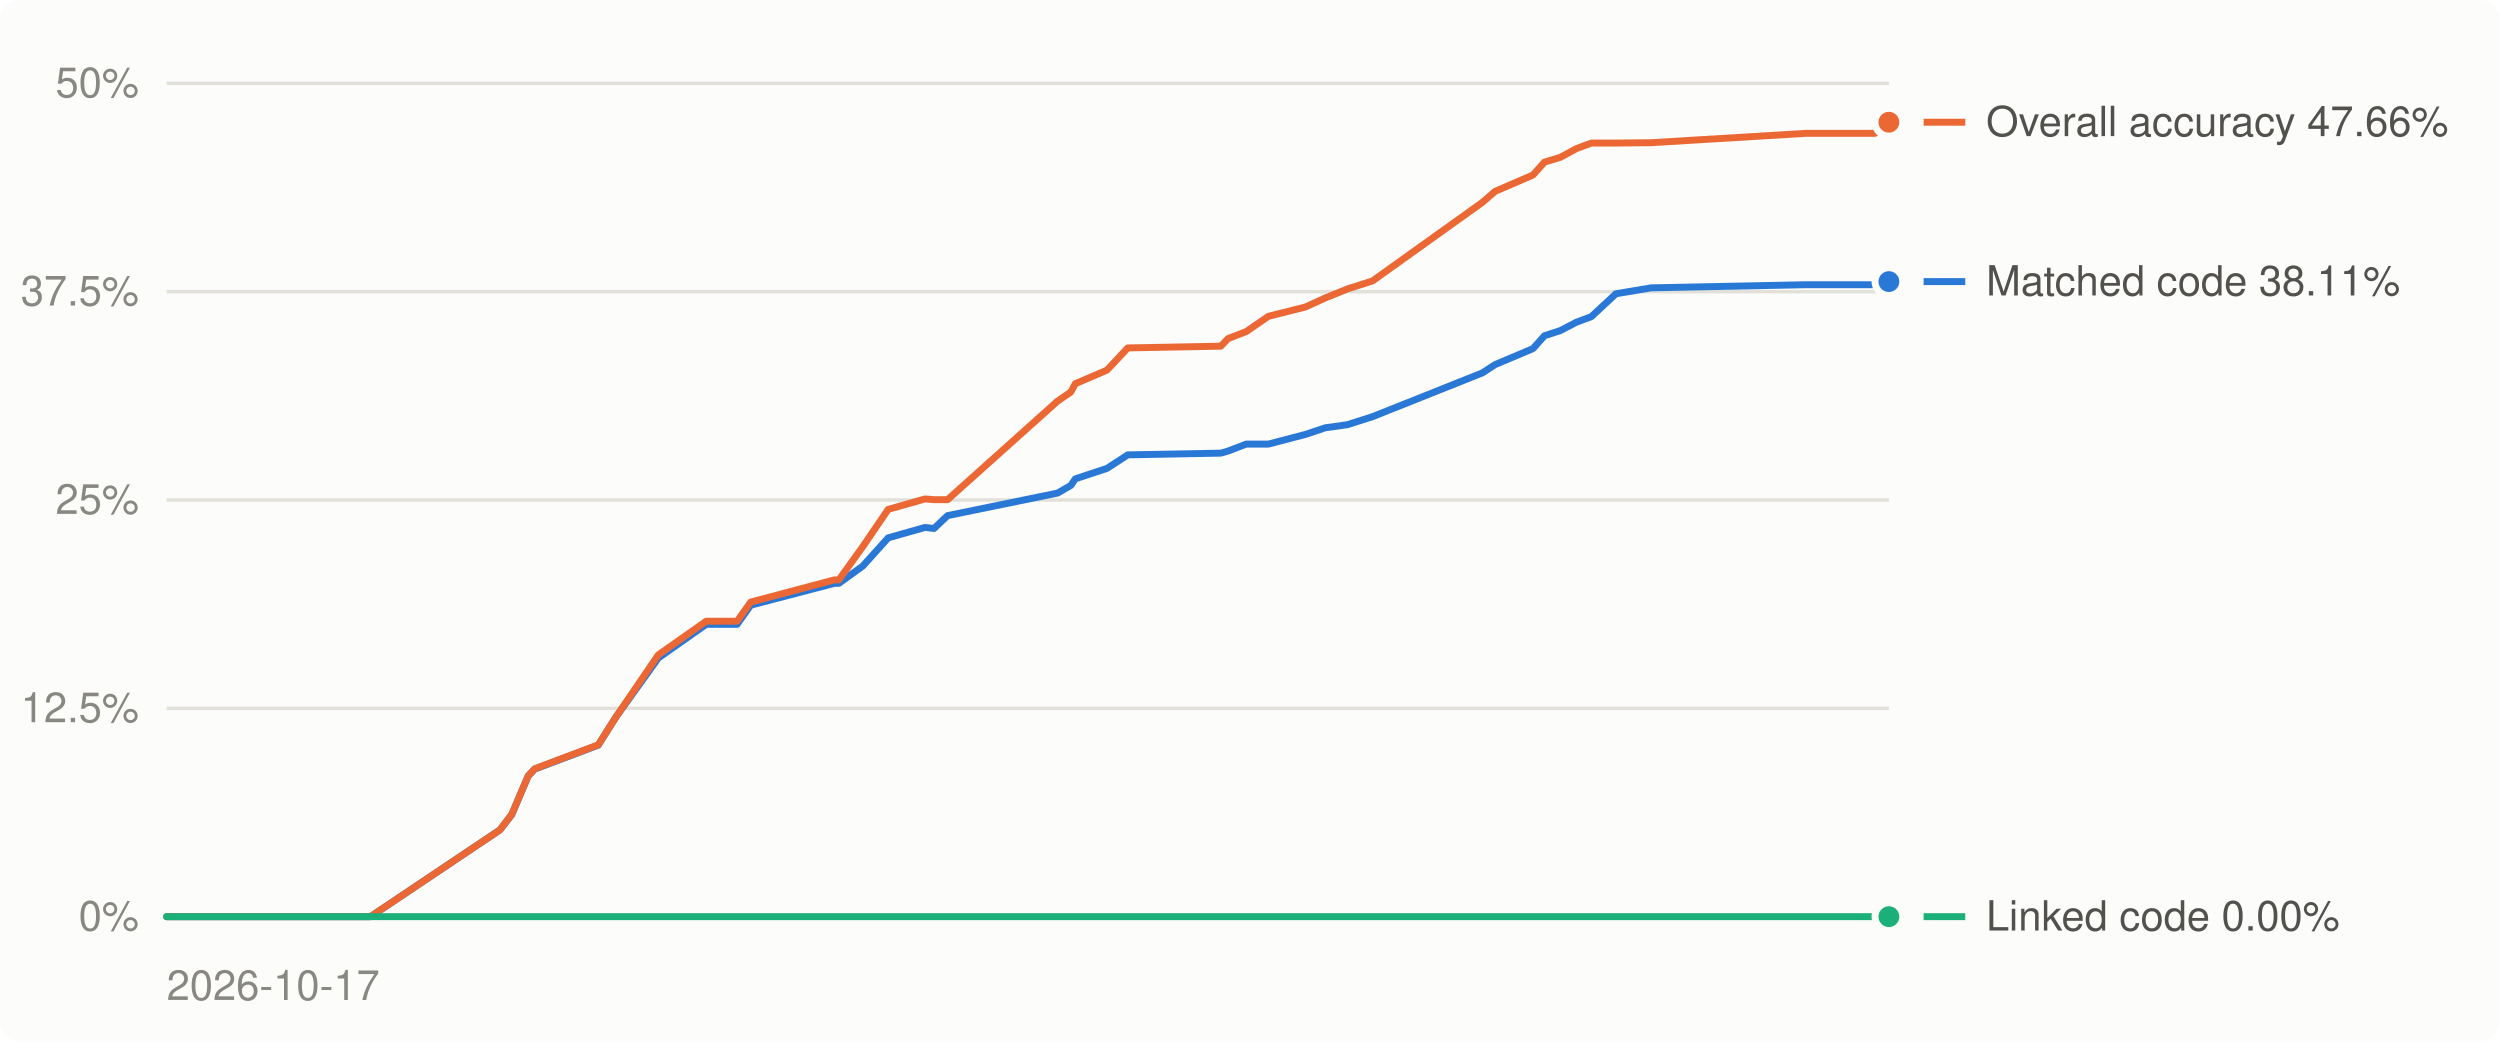
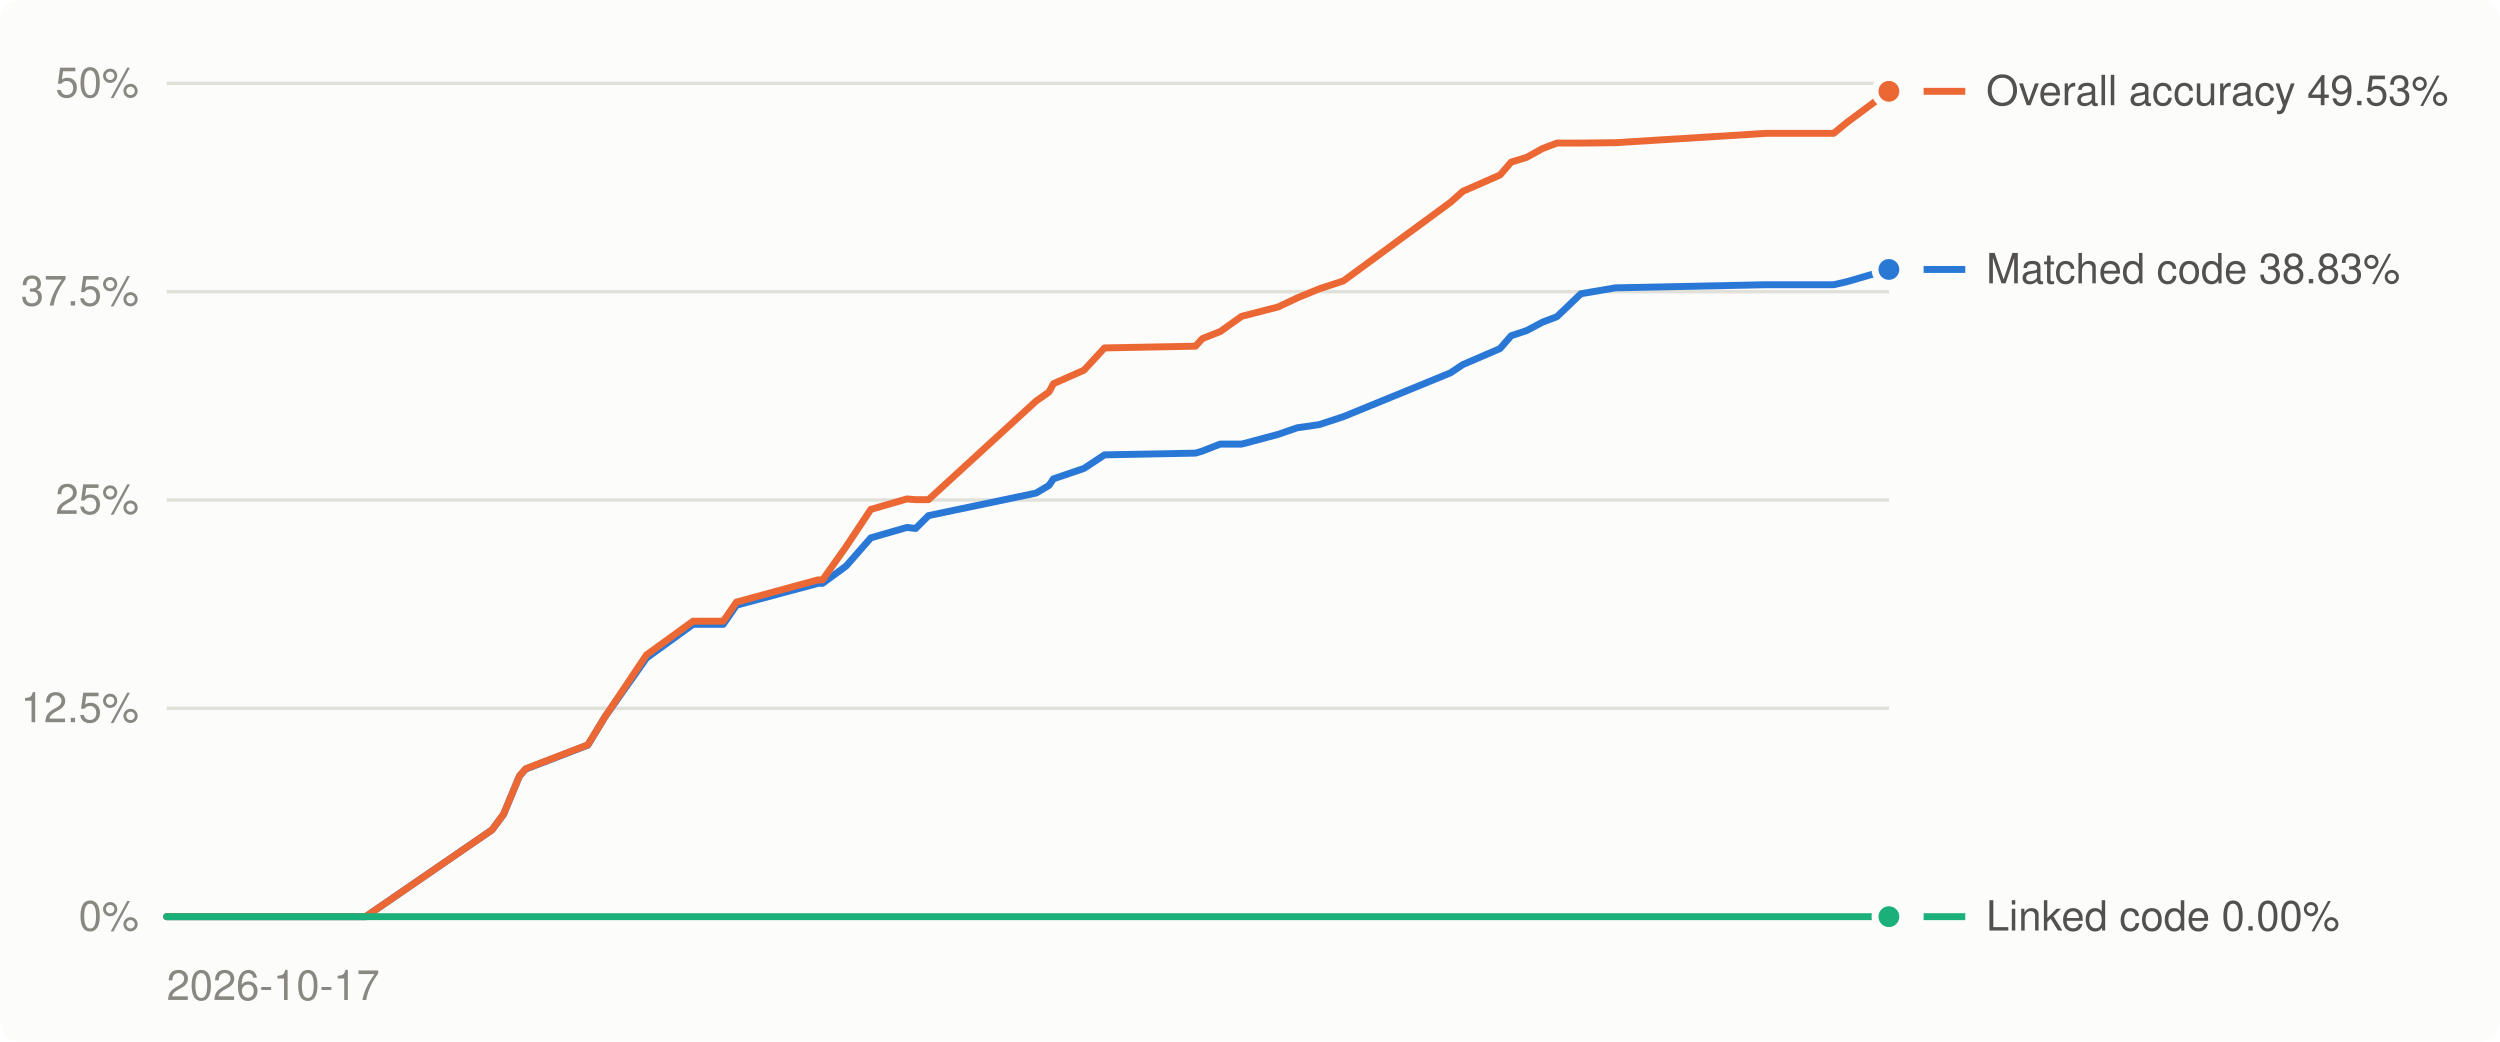
<svg xmlns="http://www.w3.org/2000/svg" viewBox="0 0 720 300" width="720" height="300" role="img" aria-label="Decompilation progress over time">
  <style>
.bg{fill:#fcfcfb}.grid{stroke:#e1e0d9}.muted{fill:#898781}.lbl{fill:#52514e}.ln0{stroke:#2a78d6}.dot0{fill:#2a78d6;stroke:#fcfcfb}.ln1{stroke:#eb6834}.dot1{fill:#eb6834;stroke:#fcfcfb}.ln2{stroke:#1baf7a}.dot2{fill:#1baf7a;stroke:#fcfcfb}
@media (prefers-color-scheme: dark){.bg{fill:#1a1a19}.grid{stroke:#2c2c2a}.muted{fill:#898781}.lbl{fill:#c3c2b7}.ln0{stroke:#3987e5}.dot0{fill:#3987e5;stroke:#1a1a19}.ln1{stroke:#d95926}.dot1{fill:#d95926;stroke:#1a1a19}.ln2{stroke:#199e70}.dot2{fill:#199e70;stroke:#1a1a19}}
text{font:12px -apple-system,BlinkMacSystemFont,'Segoe UI',Helvetica,Arial,sans-serif}
</style>
  <rect class="bg" width="720" height="300" rx="6" />
  <line x1="48" x2="544" y1="264.0" y2="264.0" class="grid" stroke-width="1" />
  <text x="40" y="268.0" class="muted" text-anchor="end">0%</text>
  <line x1="48" x2="544" y1="204.0" y2="204.0" class="grid" stroke-width="1" />
  <text x="40" y="208.0" class="muted" text-anchor="end">12.5%</text>
  <line x1="48" x2="544" y1="144.0" y2="144.0" class="grid" stroke-width="1" />
  <text x="40" y="148.0" class="muted" text-anchor="end">25%</text>
  <line x1="48" x2="544" y1="84.0" y2="84.0" class="grid" stroke-width="1" />
  <text x="40" y="88.0" class="muted" text-anchor="end">37.5%</text>
  <line x1="48" x2="544" y1="24.0" y2="24.0" class="grid" stroke-width="1" />
  <text x="40" y="28.0" class="muted" text-anchor="end">50%</text>
  <text class="muted" x="48.0" y="288" text-anchor="start">2026-10-17</text>
-   <polyline points="48.0,264.0 106.7,264.0 144.0,239.0 147.4,234.6 152.1,223.5 154.0,221.5 172.3,214.6 177.4,206.5 189.6,189.5 203.4,179.8 212.3,179.8 216.2,174.3 240.3,168.0 241.6,168.0 248.5,163.0 255.8,154.9 266.4,151.9 269.0,152.2 272.9,148.5 304.6,142.0 308.4,139.8 309.7,137.9 318.8,134.9 324.8,131.0 351.6,130.5 353.7,129.9 358.9,127.9 365.3,127.9 376.0,125.1 381.7,123.2 388.1,122.3 395.3,120.0 426.9,107.4 430.6,105.0 441.5,100.4 444.8,96.7 449.4,95.2 454.0,92.8 458.3,91.2 465.4,84.6 475.5,82.9 520.1,82.0 540.0,82.0 544.0,81.1" fill="none" class="ln0" stroke-width="2" stroke-linejoin="round" stroke-linecap="round" />
-   <polyline points="48.0,264.0 106.7,264.0 144.0,239.0 147.4,234.5 152.1,223.5 154.0,221.4 172.3,214.5 177.4,206.5 189.6,188.6 203.4,178.9 212.3,178.9 216.2,173.4 240.3,167.0 241.6,167.0 248.5,157.4 255.8,146.7 266.4,143.7 269.0,143.9 272.9,143.9 304.6,115.5 308.4,112.9 309.7,110.5 318.8,106.6 324.8,100.2 351.6,99.7 353.7,97.5 358.9,95.5 365.3,91.1 376.0,88.4 381.7,85.8 388.1,83.2 395.3,80.9 426.9,58.3 430.6,55.1 441.5,50.4 444.8,46.7 449.4,45.3 454.0,42.8 458.3,41.2 465.4,41.2 475.5,41.1 520.1,38.4 540.0,38.4 544.0,35.2" fill="none" class="ln1" stroke-width="2" stroke-linejoin="round" stroke-linecap="round" />
-   <polyline points="48.0,264.0 106.7,264.0 144.0,264.0 147.4,264.0 152.1,264.0 154.0,264.0 172.3,264.0 177.4,264.0 189.6,264.0 203.4,264.0 212.3,264.0 216.2,264.0 240.3,264.0 241.6,264.0 248.5,264.0 255.8,264.0 266.4,264.0 269.0,264.0 272.9,264.0 304.6,264.0 308.4,264.0 309.7,264.0 318.8,264.0 324.8,264.0 351.6,264.0 353.7,264.0 358.9,264.0 365.3,264.0 376.0,264.0 381.7,264.0 388.1,264.0 395.3,264.0 426.9,264.0 430.6,264.0 441.5,264.0 444.8,264.0 449.4,264.0 454.0,264.0 458.3,264.0 465.4,264.0 475.5,264.0 520.1,264.0 540.0,264.0 544.0,264.0" fill="none" class="ln2" stroke-width="2" stroke-linejoin="round" stroke-linecap="round" />
-   <circle cx="544.0" cy="81.1" r="4" class="dot0" stroke-width="2" />
-   <circle cx="544.0" cy="35.2" r="4" class="dot1" stroke-width="2" />
+   <polyline points="48.0,264.0 105.3,264.0 141.7,239.0 145.0,234.6 149.6,223.5 151.4,221.5 169.3,214.6 174.2,206.5 186.2,189.5 199.6,179.8 208.3,179.8 212.1,174.3 235.6,168.0 236.9,168.0 243.7,163.0 250.8,154.9 261.2,151.9 263.7,152.2 267.4,148.5 298.4,142.0 302.1,139.8 303.4,137.9 312.2,134.9 318.1,131.0 344.3,130.5 346.3,129.9 351.4,127.9 357.6,127.9 368.1,125.1 373.6,123.2 379.9,122.3 386.9,120.0 417.7,107.4 421.3,105.0 432.0,100.4 435.2,96.7 439.7,95.2 444.2,92.8 448.4,91.2 455.3,84.6 465.2,82.9 508.7,82.0 528.1,82.0 532.0,81.1 544.0,77.6" fill="none" class="ln0" stroke-width="2" stroke-linejoin="round" stroke-linecap="round" />
+   <polyline points="48.0,264.0 105.3,264.0 141.7,239.0 145.0,234.5 149.6,223.5 151.4,221.4 169.3,214.5 174.2,206.5 186.2,188.6 199.6,178.9 208.3,178.9 212.1,173.4 235.6,167.0 236.9,167.0 243.7,157.4 250.8,146.7 261.2,143.7 263.7,143.9 267.4,143.9 298.4,115.5 302.1,112.9 303.4,110.5 312.2,106.6 318.1,100.2 344.3,99.7 346.3,97.5 351.4,95.5 357.6,91.1 368.1,88.4 373.6,85.8 379.9,83.2 386.9,80.9 417.7,58.3 421.3,55.1 432.0,50.4 435.2,46.7 439.7,45.3 444.2,42.8 448.4,41.2 455.3,41.2 465.2,41.1 508.7,38.4 528.1,38.4 532.0,35.2 544.0,26.3" fill="none" class="ln1" stroke-width="2" stroke-linejoin="round" stroke-linecap="round" />
+   <polyline points="48.0,264.0 105.3,264.0 141.7,264.0 145.0,264.0 149.6,264.0 151.4,264.0 169.3,264.0 174.2,264.0 186.2,264.0 199.6,264.0 208.3,264.0 212.1,264.0 235.6,264.0 236.9,264.0 243.7,264.0 250.8,264.0 261.2,264.0 263.7,264.0 267.4,264.0 298.4,264.0 302.1,264.0 303.4,264.0 312.2,264.0 318.1,264.0 344.3,264.0 346.3,264.0 351.4,264.0 357.6,264.0 368.1,264.0 373.6,264.0 379.9,264.0 386.9,264.0 417.7,264.0 421.3,264.0 432.0,264.0 435.2,264.0 439.7,264.0 444.2,264.0 448.4,264.0 455.3,264.0 465.2,264.0 508.7,264.0 528.1,264.0 532.0,264.0 544.0,264.0" fill="none" class="ln2" stroke-width="2" stroke-linejoin="round" stroke-linecap="round" />
+   <circle cx="544.0" cy="77.6" r="4" class="dot0" stroke-width="2" />
+   <circle cx="544.0" cy="26.3" r="4" class="dot1" stroke-width="2" />
  <circle cx="544.0" cy="264.0" r="4" class="dot2" stroke-width="2" />
  <line x1="554" x2="566" y1="264.0" y2="264.0" class="ln2" stroke-width="2" />
  <text class="lbl" x="572" y="268.0">Linked code 0.00%</text>
-   <line x1="554" x2="566" y1="81.1" y2="81.1" class="ln0" stroke-width="2" />
-   <text class="lbl" x="572" y="85.1">Matched code 38.11%</text>
-   <line x1="554" x2="566" y1="35.2" y2="35.2" class="ln1" stroke-width="2" />
-   <text class="lbl" x="572" y="39.2">Overall accuracy 47.66%</text>
+   <line x1="554" x2="566" y1="77.6" y2="77.6" class="ln0" stroke-width="2" />
+   <text class="lbl" x="572" y="81.6">Matched code 38.83%</text>
+   <line x1="554" x2="566" y1="26.3" y2="26.3" class="ln1" stroke-width="2" />
+   <text class="lbl" x="572" y="30.3">Overall accuracy 49.53%</text>
</svg>
